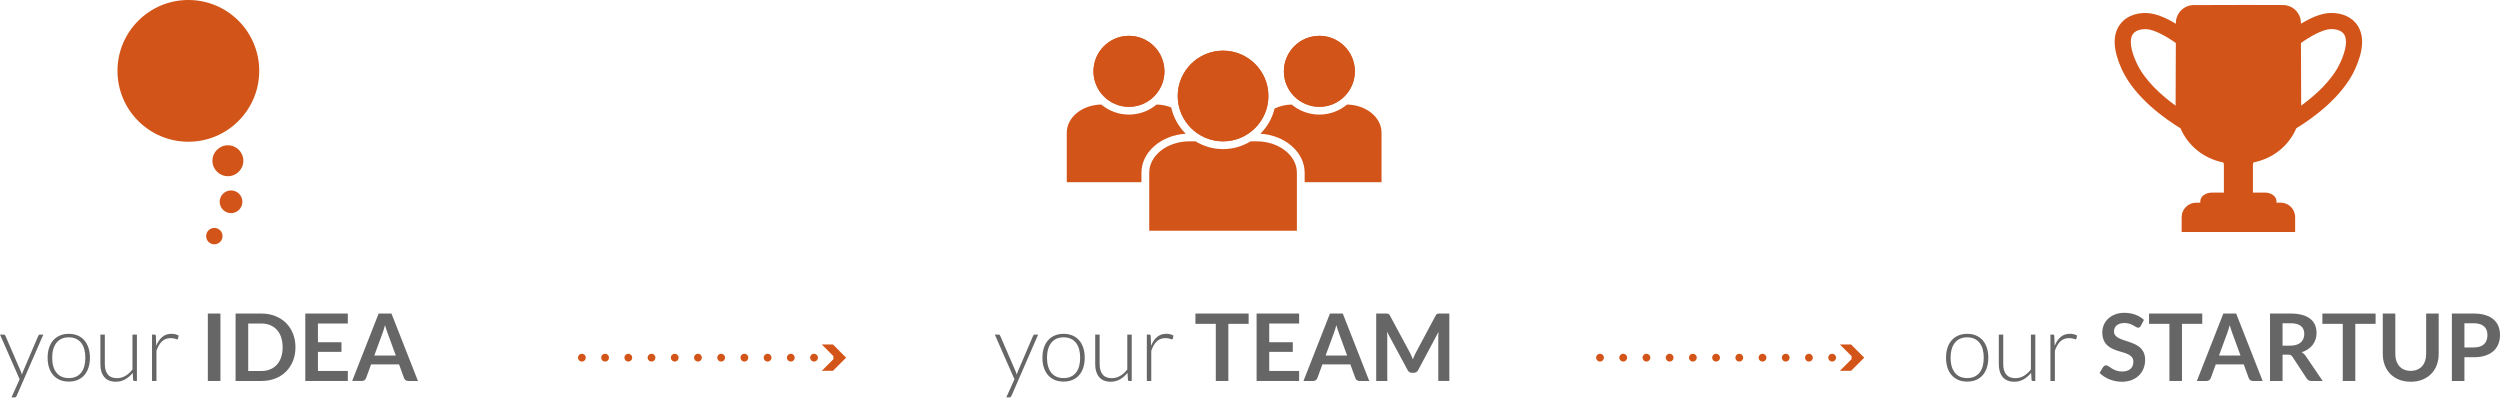
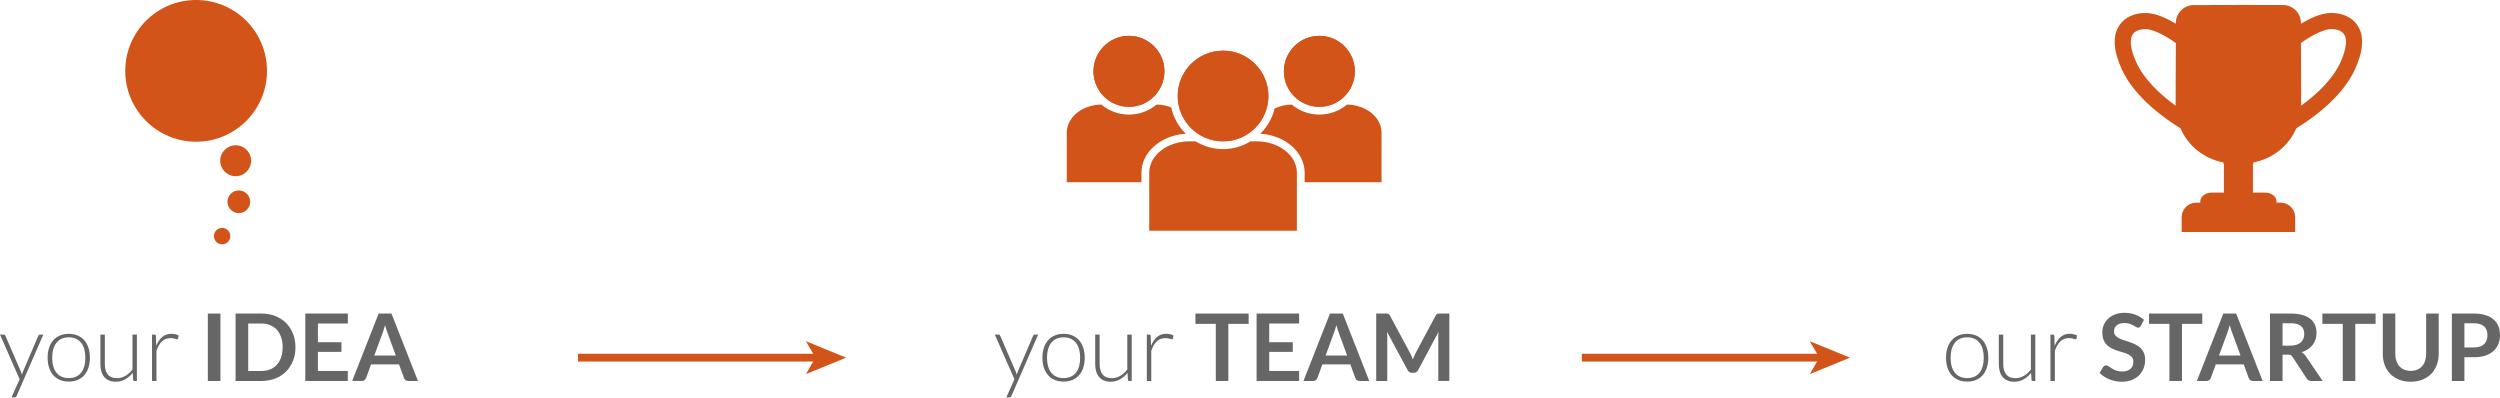
<svg xmlns="http://www.w3.org/2000/svg" version="1.1" id="Ebene_1" x="0px" y="0px" width="321.669px" height="51.131px" viewBox="0 0 321.669 51.131" enable-background="new 0 0 321.669 51.131" xml:space="preserve">
  <g>
    <path fill="#666666" d="M2.142,50.938c-0.024,0.057-0.055,0.103-0.093,0.139c-0.038,0.036-0.093,0.054-0.165,0.054H1.476   l1.05-2.334L0,43.049h0.474c0.06,0,0.107,0.015,0.141,0.046c0.034,0.029,0.059,0.063,0.075,0.098l2.01,4.645   c0.024,0.061,0.045,0.121,0.063,0.184c0.018,0.062,0.035,0.125,0.051,0.188c0.02-0.063,0.041-0.127,0.063-0.188   c0.022-0.063,0.045-0.123,0.069-0.184l1.986-4.645c0.02-0.043,0.048-0.078,0.084-0.104s0.076-0.039,0.12-0.039h0.438L2.142,50.938z   " />
    <path fill="#666666" d="M8.851,42.953c0.428,0,0.811,0.073,1.149,0.219s0.623,0.353,0.855,0.621s0.409,0.591,0.531,0.97   c0.122,0.377,0.183,0.801,0.183,1.269s-0.061,0.89-0.183,1.266c-0.122,0.376-0.299,0.698-0.531,0.966   c-0.232,0.269-0.517,0.475-0.855,0.618s-0.721,0.216-1.149,0.216c-0.428,0-0.811-0.072-1.149-0.216   c-0.338-0.144-0.624-0.35-0.858-0.618c-0.234-0.268-0.412-0.59-0.534-0.966s-0.183-0.798-0.183-1.266s0.061-0.892,0.183-1.269   c0.122-0.379,0.3-0.701,0.534-0.97c0.234-0.269,0.52-0.476,0.858-0.621C8.04,43.026,8.422,42.953,8.851,42.953z M8.851,48.647   c0.356,0,0.667-0.062,0.933-0.184c0.266-0.121,0.488-0.297,0.666-0.525c0.178-0.228,0.311-0.502,0.399-0.824   c0.088-0.322,0.132-0.684,0.132-1.083c0-0.396-0.044-0.757-0.132-1.08c-0.088-0.324-0.221-0.601-0.399-0.831   c-0.178-0.23-0.4-0.407-0.666-0.531c-0.266-0.123-0.577-0.186-0.933-0.186s-0.667,0.063-0.933,0.186   c-0.266,0.124-0.488,0.301-0.666,0.531c-0.178,0.23-0.312,0.507-0.402,0.831c-0.09,0.323-0.135,0.685-0.135,1.08   c0,0.399,0.045,0.761,0.135,1.083c0.09,0.322,0.224,0.597,0.402,0.824c0.178,0.229,0.4,0.404,0.666,0.525   C8.184,48.586,8.495,48.647,8.851,48.647z" />
    <path fill="#666666" d="M13.488,43.049v3.816c0,0.56,0.128,0.999,0.385,1.317c0.257,0.317,0.648,0.477,1.174,0.477   c0.389,0,0.752-0.1,1.09-0.297c0.337-0.198,0.64-0.473,0.909-0.825v-4.488h0.57v5.97h-0.314c-0.111,0-0.168-0.051-0.172-0.155   l-0.055-0.888c-0.276,0.344-0.596,0.619-0.958,0.828c-0.363,0.207-0.766,0.312-1.211,0.312c-0.332,0-0.623-0.052-0.871-0.156   s-0.455-0.254-0.619-0.45c-0.165-0.195-0.289-0.432-0.373-0.707c-0.084-0.277-0.126-0.589-0.126-0.937v-3.816H13.488z" />
    <path fill="#666666" d="M19.56,49.019v-5.97h0.3c0.068,0,0.117,0.015,0.147,0.042c0.03,0.028,0.047,0.076,0.051,0.145l0.048,1.26   c0.192-0.484,0.448-0.863,0.768-1.137c0.32-0.274,0.714-0.411,1.182-0.411c0.18,0,0.346,0.019,0.498,0.057   c0.152,0.038,0.296,0.093,0.432,0.165l-0.078,0.396c-0.012,0.063-0.052,0.096-0.12,0.096c-0.024,0-0.058-0.008-0.102-0.023   c-0.044-0.017-0.099-0.035-0.165-0.055s-0.147-0.038-0.243-0.055c-0.096-0.016-0.206-0.023-0.33-0.023   c-0.452,0-0.823,0.141-1.113,0.42c-0.29,0.28-0.525,0.684-0.705,1.213v3.881H19.56z" />
    <path fill="#666666" d="M28.362,49.019h-1.62v-8.676h1.62V49.019z" />
    <path fill="#666666" d="M38.016,44.681c0,0.637-0.106,1.221-0.318,1.752c-0.212,0.532-0.51,0.99-0.894,1.375   c-0.384,0.383-0.846,0.682-1.386,0.894s-1.139,0.317-1.794,0.317h-3.313v-8.676h3.313c0.655,0,1.254,0.107,1.794,0.321   s1.002,0.513,1.386,0.894c0.384,0.383,0.682,0.84,0.894,1.371C37.909,43.461,38.016,44.045,38.016,44.681z M36.365,44.681   c0-0.476-0.063-0.902-0.191-1.281c-0.128-0.377-0.311-0.697-0.546-0.959c-0.236-0.262-0.523-0.463-0.861-0.604   c-0.338-0.14-0.719-0.21-1.143-0.21h-1.687v6.108h1.687c0.424,0,0.805-0.07,1.143-0.211c0.338-0.139,0.625-0.34,0.861-0.603   c0.235-0.262,0.418-0.582,0.546-0.96S36.365,45.157,36.365,44.681z" />
    <path fill="#666666" d="M44.753,40.343v1.284h-3.846v2.406h3.03v1.241h-3.03v2.455h3.846v1.289h-5.472v-8.676H44.753z" />
    <path fill="#666666" d="M53.777,49.019h-1.248c-0.14,0-0.255-0.035-0.345-0.104s-0.155-0.157-0.195-0.261l-0.647-1.771h-3.595   L47.1,48.653c-0.032,0.092-0.096,0.176-0.189,0.252s-0.209,0.113-0.345,0.113h-1.254l3.408-8.676h1.649L53.777,49.019z    M48.161,45.743h2.767l-1.057-2.887c-0.048-0.127-0.101-0.278-0.159-0.453c-0.058-0.174-0.114-0.362-0.171-0.566   c-0.056,0.204-0.11,0.395-0.165,0.57c-0.054,0.176-0.106,0.33-0.158,0.462L48.161,45.743z" />
  </g>
  <g>
    <path fill="#666666" d="M130.142,50.938c-0.024,0.057-0.055,0.103-0.093,0.139c-0.038,0.036-0.093,0.054-0.165,0.054h-0.408   l1.05-2.334L128,43.049h0.474c0.06,0,0.107,0.015,0.141,0.046c0.034,0.029,0.059,0.063,0.075,0.098l2.01,4.645   c0.024,0.061,0.045,0.121,0.063,0.184c0.018,0.062,0.035,0.125,0.051,0.188c0.02-0.063,0.041-0.127,0.063-0.188   c0.022-0.063,0.045-0.123,0.069-0.184l1.986-4.645c0.02-0.043,0.048-0.078,0.084-0.104s0.076-0.039,0.12-0.039h0.438   L130.142,50.938z" />
    <path fill="#666666" d="M136.851,42.953c0.428,0,0.811,0.073,1.149,0.219s0.623,0.353,0.855,0.621s0.409,0.591,0.531,0.97   c0.122,0.377,0.183,0.801,0.183,1.269s-0.061,0.89-0.183,1.266c-0.122,0.376-0.299,0.698-0.531,0.966   c-0.232,0.269-0.517,0.475-0.855,0.618s-0.721,0.216-1.149,0.216c-0.428,0-0.811-0.072-1.149-0.216   c-0.338-0.144-0.624-0.35-0.858-0.618c-0.234-0.268-0.412-0.59-0.534-0.966s-0.183-0.798-0.183-1.266s0.061-0.892,0.183-1.269   c0.122-0.379,0.3-0.701,0.534-0.97c0.234-0.269,0.52-0.476,0.858-0.621C136.04,43.026,136.422,42.953,136.851,42.953z    M136.851,48.647c0.356,0,0.667-0.062,0.933-0.184c0.266-0.121,0.488-0.297,0.666-0.525c0.178-0.228,0.311-0.502,0.399-0.824   c0.088-0.322,0.132-0.684,0.132-1.083c0-0.396-0.044-0.757-0.132-1.08c-0.088-0.324-0.221-0.601-0.399-0.831   c-0.178-0.23-0.4-0.407-0.666-0.531c-0.266-0.123-0.577-0.186-0.933-0.186s-0.667,0.063-0.933,0.186   c-0.266,0.124-0.488,0.301-0.666,0.531c-0.178,0.23-0.312,0.507-0.402,0.831c-0.09,0.323-0.135,0.685-0.135,1.08   c0,0.399,0.045,0.761,0.135,1.083c0.09,0.322,0.224,0.597,0.402,0.824c0.178,0.229,0.4,0.404,0.666,0.525   C136.184,48.586,136.495,48.647,136.851,48.647z" />
    <path fill="#666666" d="M141.488,43.049v3.816c0,0.56,0.128,0.999,0.385,1.317c0.257,0.317,0.648,0.477,1.174,0.477   c0.389,0,0.752-0.1,1.09-0.297c0.337-0.198,0.64-0.473,0.909-0.825v-4.488h0.57v5.97h-0.314c-0.111,0-0.168-0.051-0.172-0.155   l-0.055-0.888c-0.276,0.344-0.596,0.619-0.958,0.828c-0.363,0.207-0.766,0.312-1.211,0.312c-0.332,0-0.623-0.052-0.871-0.156   s-0.455-0.254-0.619-0.45c-0.165-0.195-0.289-0.432-0.373-0.707c-0.084-0.277-0.126-0.589-0.126-0.937v-3.816H141.488z" />
    <path fill="#666666" d="M147.56,49.019v-5.97h0.3c0.068,0,0.117,0.015,0.147,0.042c0.03,0.028,0.047,0.076,0.051,0.145l0.048,1.26   c0.192-0.484,0.448-0.863,0.768-1.137c0.32-0.274,0.714-0.411,1.182-0.411c0.18,0,0.346,0.019,0.498,0.057   c0.152,0.038,0.296,0.093,0.432,0.165l-0.078,0.396c-0.012,0.063-0.052,0.096-0.12,0.096c-0.024,0-0.058-0.008-0.102-0.023   c-0.044-0.017-0.099-0.035-0.165-0.055s-0.147-0.038-0.243-0.055c-0.096-0.016-0.206-0.023-0.33-0.023   c-0.452,0-0.823,0.141-1.113,0.42c-0.29,0.28-0.525,0.684-0.705,1.213v3.881H147.56z" />
    <path fill="#666666" d="M160.658,40.343v1.326h-2.61v7.35h-1.614v-7.35h-2.622v-1.326H160.658z" />
    <path fill="#666666" d="M167.155,40.343v1.284h-3.846v2.406h3.03v1.241h-3.03v2.455h3.846v1.289h-5.472v-8.676H167.155z" />
    <path fill="#666666" d="M176.18,49.019h-1.248c-0.14,0-0.255-0.035-0.345-0.104s-0.155-0.157-0.195-0.261l-0.647-1.771h-3.595   l-0.647,1.771c-0.032,0.092-0.096,0.176-0.189,0.252s-0.209,0.113-0.345,0.113h-1.254l3.408-8.676h1.649L176.18,49.019z    M170.563,45.743h2.767l-1.057-2.887c-0.048-0.127-0.101-0.278-0.159-0.453c-0.058-0.174-0.114-0.362-0.171-0.566   c-0.056,0.204-0.11,0.395-0.165,0.57c-0.054,0.176-0.106,0.33-0.158,0.462L170.563,45.743z" />
    <path fill="#666666" d="M181.618,45.817c0.058,0.139,0.115,0.277,0.171,0.418c0.057-0.145,0.114-0.286,0.174-0.426   c0.061-0.141,0.124-0.274,0.192-0.402l2.568-4.807c0.031-0.06,0.064-0.107,0.099-0.144s0.072-0.062,0.114-0.078   c0.042-0.016,0.089-0.026,0.141-0.03s0.114-0.006,0.187-0.006h1.218v8.676h-1.422v-5.604c0-0.104,0.003-0.218,0.009-0.342   s0.015-0.25,0.027-0.379l-2.622,4.921c-0.061,0.112-0.139,0.198-0.234,0.261s-0.208,0.094-0.336,0.094h-0.222   c-0.129,0-0.24-0.031-0.336-0.094c-0.097-0.063-0.175-0.148-0.234-0.261l-2.658-4.938c0.016,0.133,0.027,0.262,0.033,0.387   c0.006,0.127,0.009,0.244,0.009,0.352v5.604h-1.422v-8.676h1.218c0.072,0,0.134,0.002,0.187,0.006   c0.052,0.004,0.099,0.015,0.141,0.03c0.042,0.017,0.081,0.042,0.117,0.078s0.07,0.084,0.102,0.144l2.593,4.818   C181.497,45.547,181.561,45.681,181.618,45.817z" />
  </g>
  <g>
    <path fill="#666666" d="M253.114,42.953c0.428,0,0.812,0.073,1.149,0.219s0.623,0.353,0.854,0.621s0.409,0.591,0.53,0.97   c0.123,0.377,0.184,0.801,0.184,1.269s-0.061,0.89-0.184,1.266c-0.121,0.376-0.299,0.698-0.53,0.966   c-0.231,0.269-0.517,0.475-0.854,0.618s-0.722,0.216-1.149,0.216c-0.429,0-0.812-0.072-1.149-0.216s-0.623-0.35-0.857-0.618   c-0.234-0.268-0.412-0.59-0.534-0.966s-0.183-0.798-0.183-1.266s0.061-0.892,0.183-1.269c0.122-0.379,0.3-0.701,0.534-0.97   s0.52-0.476,0.857-0.621S252.686,42.953,253.114,42.953z M253.114,48.647c0.356,0,0.667-0.062,0.933-0.184   c0.266-0.121,0.488-0.297,0.666-0.525c0.178-0.228,0.311-0.502,0.399-0.824c0.088-0.322,0.132-0.684,0.132-1.083   c0-0.396-0.044-0.757-0.132-1.08c-0.089-0.324-0.222-0.601-0.399-0.831s-0.4-0.407-0.666-0.531   c-0.266-0.123-0.576-0.186-0.933-0.186s-0.667,0.063-0.933,0.186c-0.267,0.124-0.488,0.301-0.666,0.531   c-0.179,0.23-0.313,0.507-0.402,0.831c-0.09,0.323-0.135,0.685-0.135,1.08c0,0.399,0.045,0.761,0.135,1.083   s0.224,0.597,0.402,0.824c0.178,0.229,0.399,0.404,0.666,0.525C252.447,48.586,252.758,48.647,253.114,48.647z" />
    <path fill="#666666" d="M257.752,43.049v3.816c0,0.56,0.129,0.999,0.385,1.317c0.258,0.317,0.648,0.477,1.174,0.477   c0.39,0,0.753-0.1,1.09-0.297c0.338-0.198,0.641-0.473,0.91-0.825v-4.488h0.569v5.97h-0.313c-0.111,0-0.168-0.051-0.172-0.155   l-0.055-0.888c-0.277,0.344-0.596,0.619-0.959,0.828c-0.362,0.207-0.766,0.312-1.211,0.312c-0.332,0-0.622-0.052-0.871-0.156   c-0.248-0.104-0.454-0.254-0.618-0.45c-0.165-0.195-0.288-0.432-0.372-0.707c-0.085-0.277-0.127-0.589-0.127-0.937v-3.816H257.752z   " />
    <path fill="#666666" d="M263.824,49.019v-5.97h0.299c0.068,0,0.117,0.015,0.147,0.042c0.03,0.028,0.047,0.076,0.052,0.145   l0.047,1.26c0.192-0.484,0.448-0.863,0.769-1.137c0.319-0.274,0.714-0.411,1.182-0.411c0.181,0,0.347,0.019,0.498,0.057   c0.152,0.038,0.296,0.093,0.433,0.165l-0.078,0.396c-0.012,0.063-0.053,0.096-0.12,0.096c-0.024,0-0.058-0.008-0.103-0.023   c-0.044-0.017-0.099-0.035-0.164-0.055c-0.066-0.02-0.147-0.038-0.244-0.055c-0.096-0.016-0.205-0.023-0.33-0.023   c-0.451,0-0.822,0.141-1.112,0.42c-0.29,0.28-0.524,0.684-0.705,1.213v3.881H263.824z" />
    <path fill="#666666" d="M275.458,41.921c-0.044,0.088-0.096,0.15-0.153,0.186c-0.058,0.037-0.127,0.055-0.207,0.055   s-0.17-0.031-0.27-0.094c-0.101-0.062-0.219-0.131-0.354-0.207c-0.136-0.075-0.295-0.145-0.478-0.207   c-0.182-0.061-0.396-0.092-0.645-0.092c-0.225,0-0.419,0.026-0.585,0.08c-0.166,0.055-0.306,0.129-0.42,0.226   c-0.114,0.096-0.199,0.211-0.255,0.345c-0.057,0.135-0.084,0.281-0.084,0.441c0,0.203,0.057,0.374,0.171,0.51   c0.114,0.137,0.265,0.252,0.453,0.348s0.401,0.182,0.642,0.258s0.485,0.158,0.735,0.244s0.495,0.186,0.734,0.299   c0.24,0.115,0.454,0.258,0.643,0.433c0.188,0.174,0.339,0.387,0.453,0.639c0.114,0.253,0.171,0.558,0.171,0.919   c0,0.391-0.067,0.758-0.201,1.1c-0.134,0.343-0.33,0.641-0.588,0.895s-0.573,0.454-0.945,0.6c-0.371,0.146-0.798,0.22-1.277,0.22   c-0.276,0-0.549-0.027-0.816-0.081c-0.268-0.055-0.525-0.131-0.771-0.23c-0.246-0.101-0.476-0.221-0.689-0.361   c-0.214-0.139-0.405-0.295-0.573-0.467l0.468-0.774c0.045-0.056,0.098-0.103,0.159-0.142c0.062-0.037,0.132-0.057,0.207-0.057   c0.101,0,0.208,0.041,0.324,0.123s0.253,0.174,0.411,0.273s0.344,0.191,0.558,0.272c0.214,0.082,0.472,0.123,0.771,0.123   c0.461,0,0.816-0.108,1.068-0.327c0.252-0.218,0.378-0.531,0.378-0.939c0-0.227-0.057-0.413-0.171-0.557   c-0.113-0.145-0.265-0.266-0.453-0.363c-0.188-0.098-0.401-0.182-0.642-0.25c-0.239-0.067-0.483-0.141-0.731-0.221   s-0.492-0.177-0.732-0.289c-0.24-0.111-0.454-0.258-0.643-0.438c-0.188-0.18-0.338-0.405-0.453-0.676   c-0.113-0.27-0.17-0.603-0.17-0.998c0-0.316,0.063-0.624,0.188-0.924c0.126-0.301,0.31-0.566,0.552-0.799   c0.242-0.231,0.539-0.418,0.891-0.558c0.353-0.14,0.754-0.21,1.207-0.21c0.512,0,0.984,0.08,1.416,0.24s0.8,0.384,1.104,0.672   L275.458,41.921z" />
    <path fill="#666666" d="M283.359,40.343v1.326h-2.61v7.35h-1.614v-7.35h-2.622v-1.326H283.359z" />
    <path fill="#666666" d="M291.13,49.019h-1.248c-0.14,0-0.255-0.035-0.345-0.104s-0.155-0.157-0.195-0.261l-0.647-1.771H285.1   l-0.647,1.771c-0.032,0.092-0.096,0.176-0.189,0.252s-0.209,0.113-0.345,0.113h-1.254l3.408-8.676h1.649L291.13,49.019z    M285.514,45.743h2.767l-1.057-2.887c-0.048-0.127-0.101-0.278-0.159-0.453c-0.058-0.174-0.114-0.362-0.171-0.566   c-0.056,0.204-0.11,0.395-0.165,0.57c-0.054,0.176-0.106,0.33-0.158,0.462L285.514,45.743z" />
    <path fill="#666666" d="M293.691,45.629v3.39h-1.614v-8.676h2.646c0.592,0,1.099,0.062,1.521,0.184   c0.422,0.121,0.769,0.293,1.038,0.513c0.271,0.22,0.468,0.483,0.594,0.789c0.127,0.306,0.189,0.644,0.189,1.011   c0,0.292-0.043,0.568-0.129,0.828s-0.21,0.496-0.372,0.708s-0.362,0.397-0.6,0.558c-0.238,0.16-0.51,0.289-0.813,0.385   c0.204,0.115,0.38,0.281,0.528,0.498l2.172,3.203h-1.452c-0.14,0-0.259-0.027-0.357-0.084c-0.098-0.056-0.181-0.135-0.248-0.24   l-1.824-2.777c-0.068-0.104-0.144-0.178-0.226-0.223c-0.082-0.043-0.203-0.065-0.362-0.065H293.691z M293.691,44.472h1.008   c0.304,0,0.569-0.039,0.795-0.115c0.227-0.075,0.412-0.18,0.559-0.314c0.146-0.134,0.255-0.293,0.327-0.477   c0.071-0.184,0.107-0.387,0.107-0.606c0-0.44-0.145-0.778-0.435-1.015c-0.29-0.235-0.733-0.354-1.329-0.354h-1.032V44.472z" />
    <path fill="#666666" d="M305.662,40.343v1.326h-2.61v7.35h-1.614v-7.35h-2.622v-1.326H305.662z" />
    <path fill="#666666" d="M310.18,47.718c0.312,0,0.591-0.053,0.837-0.156c0.246-0.104,0.454-0.25,0.624-0.438s0.3-0.416,0.39-0.685   c0.09-0.268,0.135-0.567,0.135-0.899v-5.196h1.614v5.196c0,0.517-0.083,0.993-0.249,1.431c-0.166,0.438-0.404,0.816-0.717,1.135   c-0.312,0.317-0.69,0.565-1.134,0.744c-0.444,0.178-0.944,0.267-1.5,0.267c-0.557,0-1.057-0.089-1.5-0.267   c-0.444-0.179-0.821-0.427-1.131-0.744c-0.311-0.318-0.549-0.696-0.714-1.135c-0.166-0.438-0.249-0.914-0.249-1.431v-5.196h1.613   v5.19c0,0.332,0.045,0.632,0.136,0.899c0.09,0.269,0.219,0.498,0.387,0.688s0.375,0.337,0.621,0.441   C309.589,47.665,309.867,47.718,310.18,47.718z" />
    <path fill="#666666" d="M317.091,45.965v3.054h-1.614v-8.676h2.826c0.58,0,1.082,0.068,1.506,0.204s0.774,0.326,1.05,0.57   c0.276,0.243,0.48,0.536,0.612,0.876s0.198,0.712,0.198,1.115c0,0.42-0.07,0.806-0.21,1.156c-0.141,0.35-0.351,0.65-0.63,0.902   c-0.28,0.252-0.63,0.448-1.05,0.588c-0.421,0.141-0.912,0.21-1.477,0.21H317.091z M317.091,44.705h1.212   c0.296,0,0.554-0.037,0.774-0.11c0.22-0.074,0.401-0.181,0.546-0.318c0.144-0.139,0.252-0.307,0.324-0.504   c0.071-0.198,0.107-0.42,0.107-0.664c0-0.231-0.036-0.441-0.107-0.629c-0.072-0.188-0.181-0.349-0.324-0.48   c-0.145-0.132-0.326-0.232-0.546-0.303c-0.221-0.07-0.479-0.105-0.774-0.105h-1.212V44.705z" />
  </g>
  <g>
    <g>
      <g>
        <g>
-           <path fill="#D35418" d="M24.235,0c-5.034,0-9.118,4.083-9.118,9.118s4.083,9.118,9.118,9.118s9.118-4.083,9.118-9.118      C33.353,4.066,29.269,0,24.235,0z" />
+           <path fill="#D35418" d="M25.235,0c-5.034,0-9.118,4.083-9.118,9.118s4.083,9.118,9.118,9.118s9.118-4.083,9.118-9.118      C34.353,4.066,30.269,0,25.235,0z" />
        </g>
      </g>
    </g>
    <g>
      <g>
-         <circle fill="#D35418" cx="29.322" cy="20.682" r="1.989" />
+         <circle fill="#D35418" cx="30.322" cy="20.682" r="1.989" />
      </g>
    </g>
    <g>
      <g>
-         <circle fill="#D35418" cx="29.727" cy="25.962" r="1.461" />
+         <circle fill="#D35418" cx="30.727" cy="25.962" r="1.461" />
      </g>
    </g>
    <g>
      <g>
-         <circle fill="#D35418" cx="27.579" cy="30.38" r="1.056" />
+         <circle fill="#D35418" cx="28.579" cy="30.38" r="1.056" />
      </g>
    </g>
  </g>
  <g>
    <path fill="#D35418" d="M173.32,13.452c-0.966,0.806-2.207,1.292-3.561,1.292s-2.595-0.486-3.561-1.292   c-0.804,0.014-1.548,0.2-2.196,0.506c-0.304,1.25-0.945,2.37-1.831,3.247c3.181,0.199,5.696,2.37,5.696,5.016v1.223h5.356h4.535   v-6.372C177.76,15.095,175.779,13.494,173.32,13.452z" />
    <path fill="#D35418" d="M169.76,13.744c2.518,0,4.566-2.049,4.566-4.567s-2.049-4.566-4.566-4.566s-4.566,2.048-4.566,4.566   S167.242,13.744,169.76,13.744z" />
    <path fill="#D35418" d="M169.76,4.611c2.518,0,4.566,2.048,4.566,4.566s-2.049,4.567-4.566,4.567s-4.566-2.049-4.566-4.567   S167.242,4.611,169.76,4.611z" />
    <path fill="#D35418" d="M152.564,17.205c-0.919-0.91-1.579-2.078-1.867-3.386c-0.57-0.222-1.203-0.356-1.877-0.368   c-0.966,0.806-2.207,1.292-3.561,1.292s-2.595-0.486-3.561-1.292c-2.459,0.042-4.439,1.643-4.439,3.621v6.372h4.535h5.073v-1.223   C146.868,19.575,149.384,17.404,152.564,17.205z" />
    <path fill="#D35418" d="M145.26,13.744c2.518,0,4.566-2.049,4.566-4.567s-2.049-4.566-4.566-4.566s-4.566,2.048-4.566,4.566   S142.742,13.744,145.26,13.744z" />
    <path fill="#D35418" d="M145.26,4.611c2.518,0,4.566,2.048,4.566,4.566s-2.049,4.567-4.566,4.567s-4.566-2.049-4.566-4.567   S142.742,4.611,145.26,4.611z" />
    <path fill="#D35418" d="M153.827,18.186h-0.79c-2.851,0-5.169,1.81-5.169,4.035v7.465h19v-7.465c0-2.225-2.318-4.035-5.169-4.035   h-0.791c-1.034,0.63-2.243,1-3.54,1S154.861,18.816,153.827,18.186z" />
    <path fill="#D35418" d="M157.368,18.186c3.217,0,5.833-2.617,5.833-5.833c0-3.217-2.616-5.833-5.833-5.833   s-5.833,2.617-5.833,5.833C151.535,15.569,154.151,18.186,157.368,18.186z" />
    <path fill="#D35418" d="M151.535,12.353c0-3.217,2.616-5.833,5.833-5.833s5.833,2.617,5.833,5.833c0,3.216-2.616,5.833-5.833,5.833   S151.535,15.569,151.535,12.353z" />
  </g>
  <g id="_x32_6_2_">
    <path fill="#D35418" d="M303.326,3.254c-0.708-1.061-1.994-1.637-3.531-1.583c-1.248,0.044-2.667,0.73-3.743,1.38   c0-0.002,0-0.005,0-0.008c0.001-0.027,0.004-0.054,0.004-0.081c0-1.278-1.036-2.314-2.314-2.314c-0.036,0-5.744-0.014-5.744-0.014   v0.005c0,0-5.686,0.014-5.722,0.014c-1.278,0-2.314,1.036-2.314,2.314c0,0.027,0.003,0.054,0.004,0.081c0,0.002,0,0.005,0,0.008   c-1.076-0.649-2.495-1.335-3.743-1.38c-1.537-0.055-2.823,0.522-3.531,1.583c-0.896,1.342-0.789,3.249,0.318,5.668   c1.673,3.652,5.603,6.393,7.55,7.58c0.954,2.214,2.924,3.878,5.512,4.4c0.046,0.108,0.07,0.214,0.07,0.322c0,0.512,0,2.299,0,3.555   h-1.556c-0.817,0-1.48,0.505-1.48,1.129v0.167h-0.534c-1.029,0-1.864,0.834-1.864,1.864v1.911c4.534,0,9.567-0.006,14.604-0.006   v-1.91c0-1.029-0.835-1.864-1.864-1.864h-0.534v-0.167c0-0.624-0.663-1.129-1.48-1.129h-1.556c0-1.256,0-3.042,0-3.555   c0-0.108,0.024-0.213,0.07-0.322c2.588-0.521,4.558-2.185,5.512-4.399c1.947-1.187,5.878-3.928,7.55-7.58   C304.115,6.503,304.223,4.597,303.326,3.254z M274.895,8.064c-0.766-1.672-0.936-2.97-0.479-3.653   c0.438-0.656,1.437-0.672,1.732-0.662c1.057,0.038,2.75,1.021,3.813,1.789c-0.003,2.768-0.033,7.984-0.032,8.056   C278.143,12.301,275.945,10.36,274.895,8.064z M301.122,8.059c-1.049,2.29-3.246,4.232-5.034,5.527   c0.002-0.071-0.029-5.284-0.031-8.053c1.063-0.768,2.756-1.751,3.813-1.789c0.296-0.011,1.295,0.006,1.732,0.661   C302.058,5.089,301.888,6.387,301.122,8.059z" />
  </g>
  <g>
    <g>
-       <line fill="none" stroke="#D35418" stroke-linecap="round" stroke-linejoin="round" x1="74.868" y1="46.019" x2="74.868" y2="46.019" />
-       <line fill="none" stroke="#D35418" stroke-linecap="round" stroke-linejoin="round" stroke-dasharray="0,2.987" x1="77.855" y1="46.019" x2="106.231" y2="46.019" />
-       <line fill="none" stroke="#D35418" stroke-linecap="round" stroke-linejoin="round" x1="107.725" y1="46.019" x2="107.725" y2="46.019" />
+       <line fill="none" stroke="#D35418" stroke-miterlimit="10" x1="74.368" y1="46.019" x2="105.196" y2="46.019" />
      <g>
-         <polygon fill="#D35418" points="105.733,47.714 107.43,46.019 105.733,44.323 107.173,44.323 108.868,46.019 107.173,47.714         " />
+         <polygon fill="#D35418" points="108.868,46.019 103.694,48.134 104.922,46.019 103.694,43.905    " />
      </g>
    </g>
  </g>
  <g>
    <g>
-       <line fill="none" stroke="#D35418" stroke-linecap="round" stroke-linejoin="round" x1="205.868" y1="46.019" x2="205.868" y2="46.019" />
-       <line fill="none" stroke="#D35418" stroke-linecap="round" stroke-linejoin="round" stroke-dasharray="0,2.987" x1="208.855" y1="46.019" x2="237.231" y2="46.019" />
-       <line fill="none" stroke="#D35418" stroke-linecap="round" stroke-linejoin="round" x1="238.725" y1="46.019" x2="238.725" y2="46.019" />
+       <line fill="none" stroke="#D35418" stroke-miterlimit="10" x1="203.534" y1="46.019" x2="234.362" y2="46.019" />
      <g>
-         <polygon fill="#D35418" points="236.733,47.714 238.43,46.019 236.733,44.323 238.173,44.323 239.868,46.019 238.173,47.714         " />
+         <polygon fill="#D35418" points="238.034,46.019 232.86,48.134 234.088,46.019 232.86,43.905    " />
      </g>
    </g>
  </g>
</svg>
